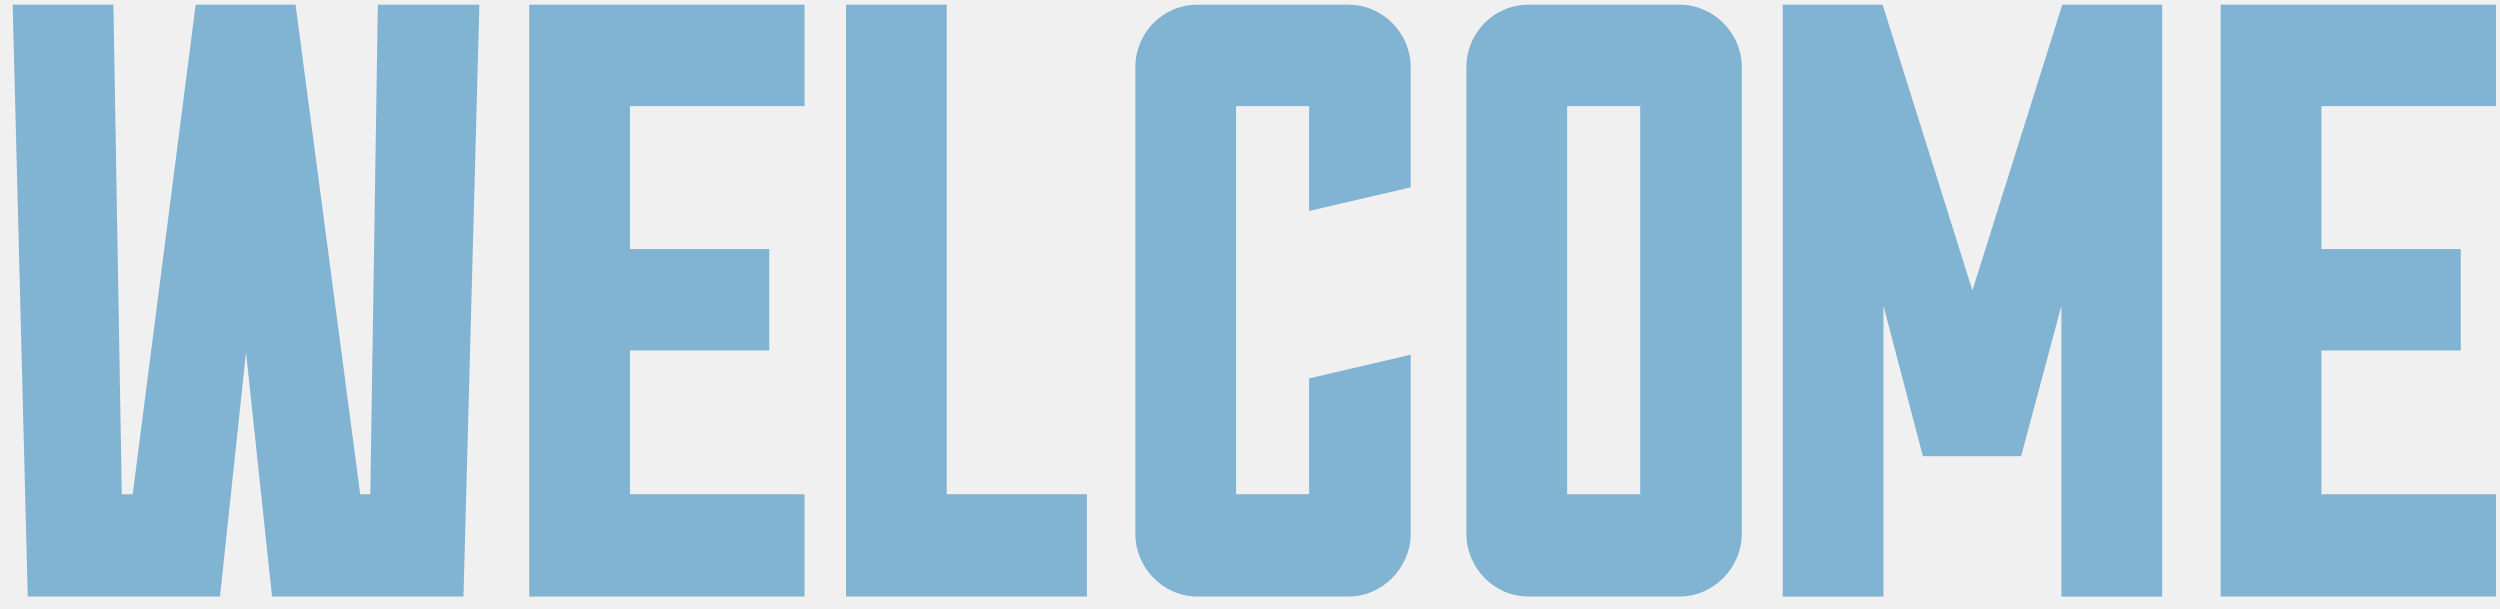
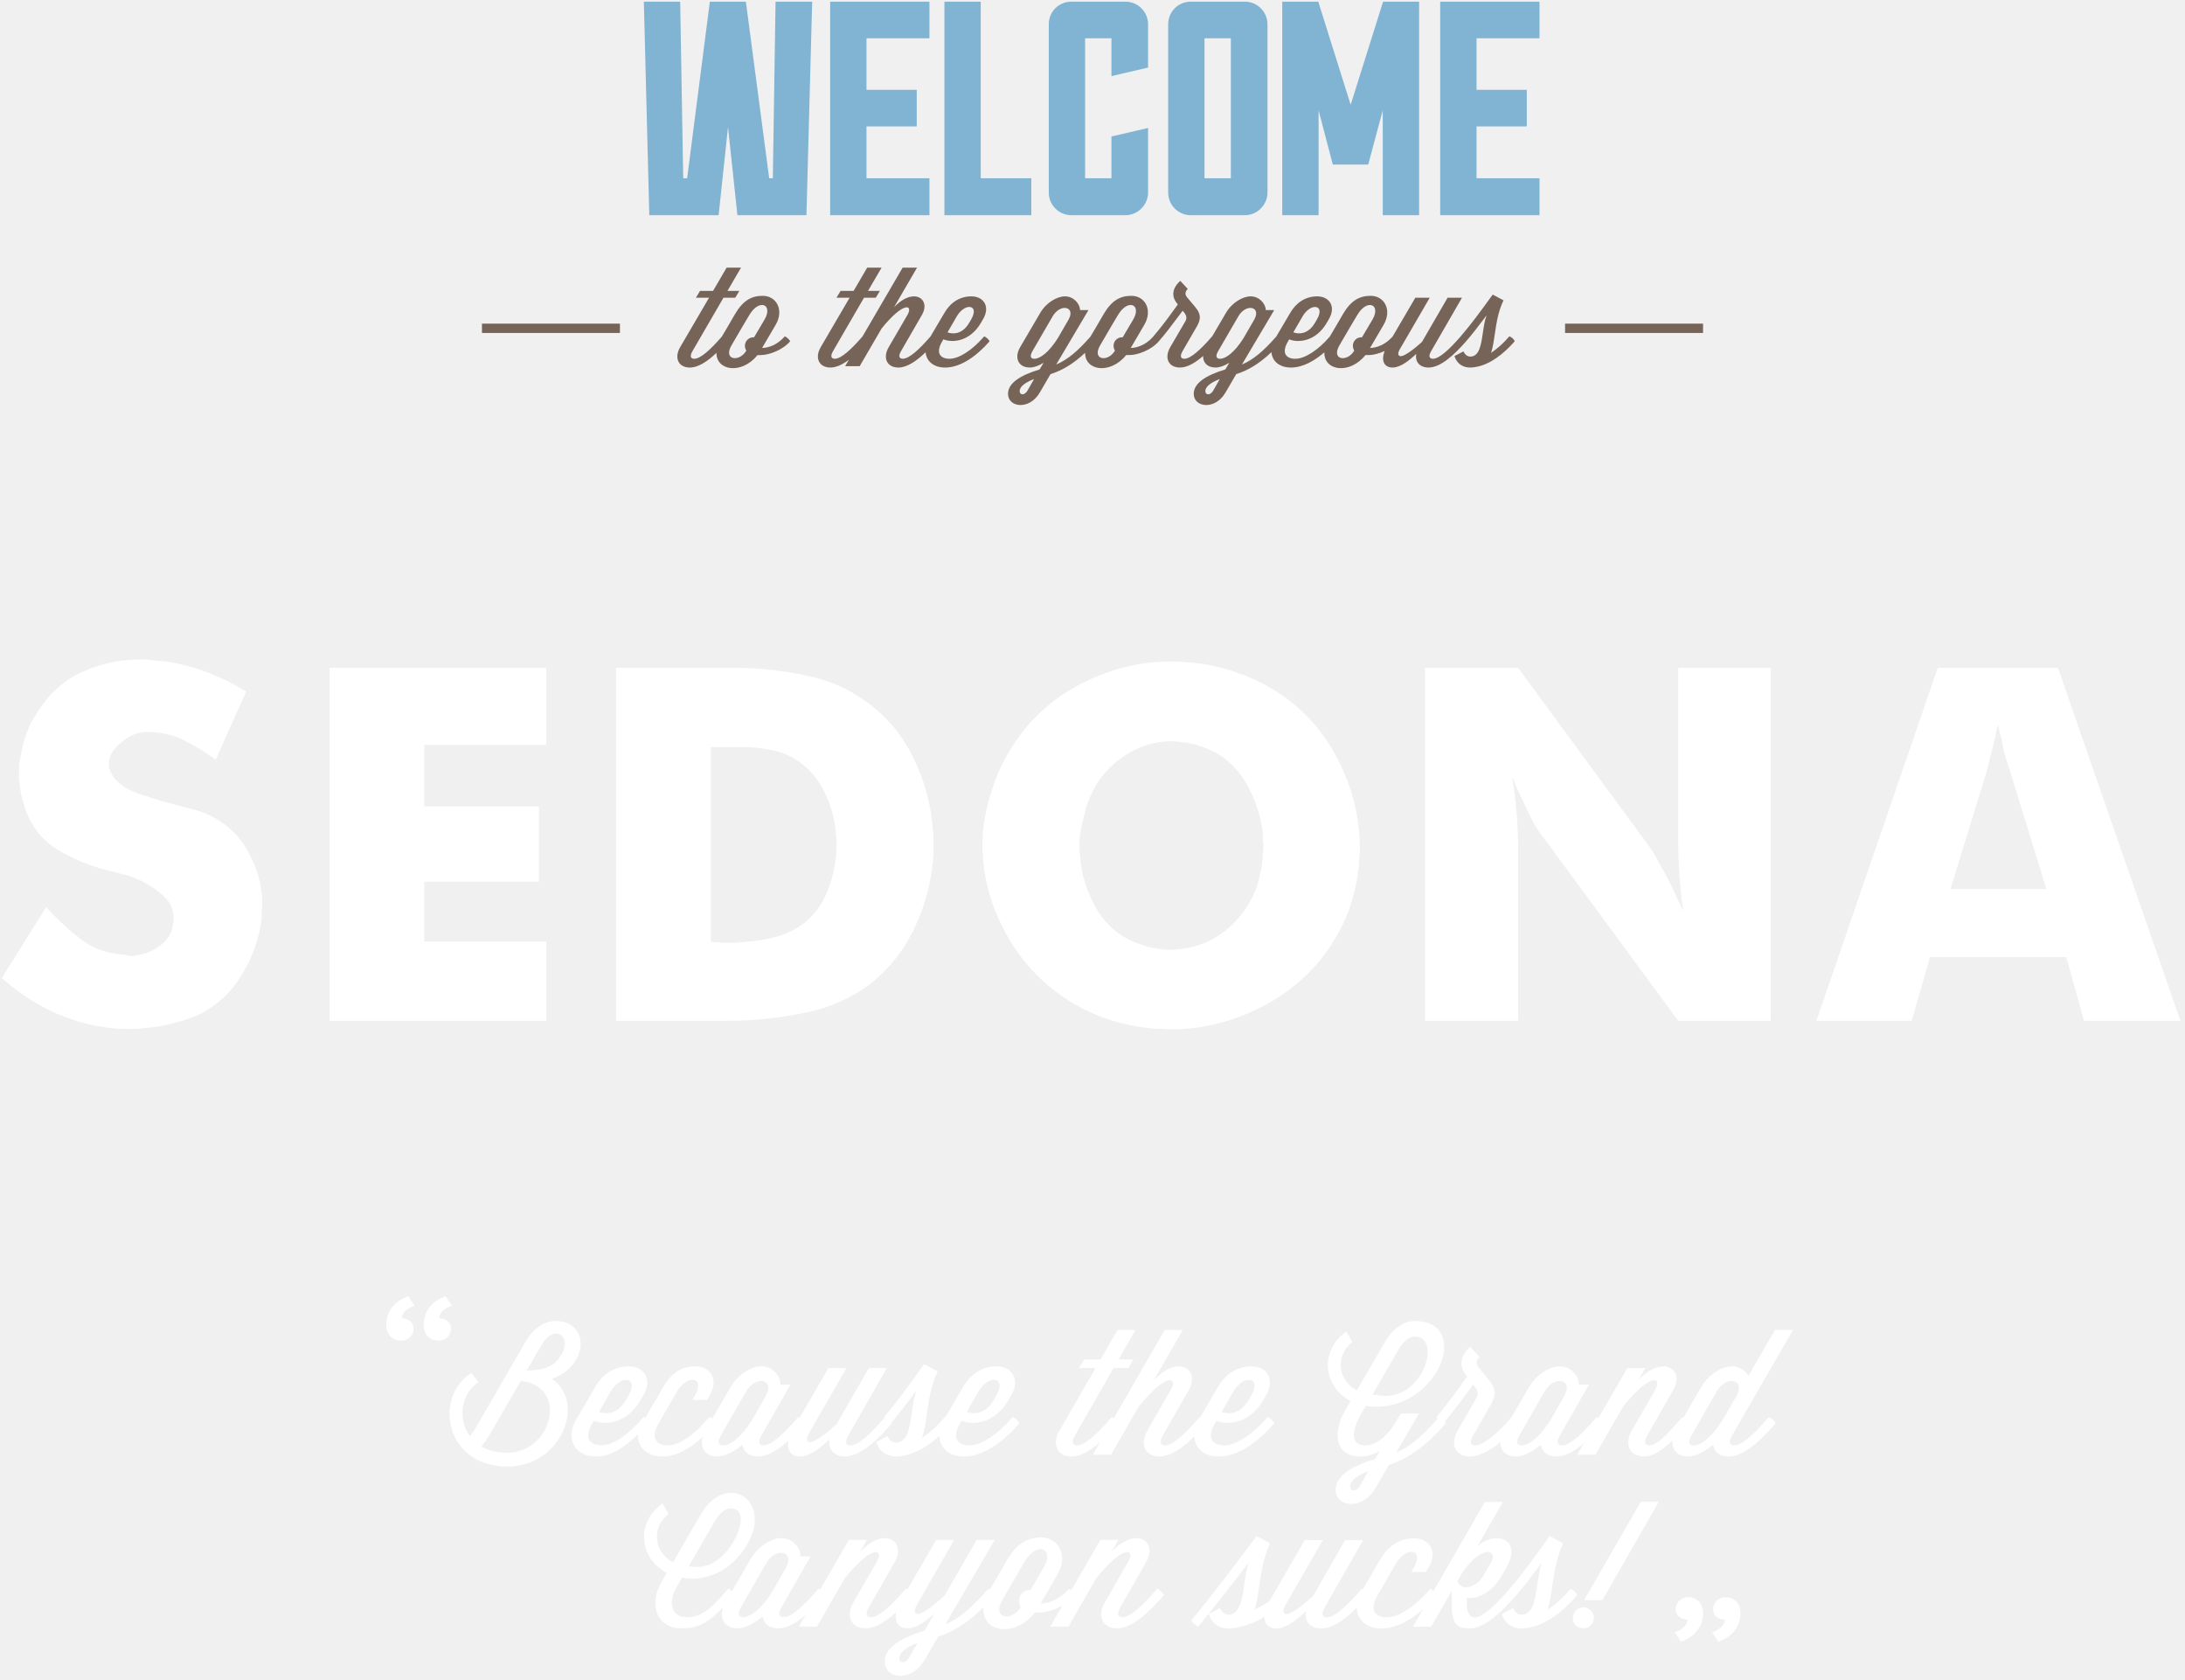
- <svg xmlns="http://www.w3.org/2000/svg" width="189" height="46" viewBox="0 0 189 46" fill="none">
-   <path fill-rule="evenodd" clip-rule="evenodd" d="M60.824 37.364V45.1H40.008V0.353H60.824V8.023H47.624V18.827H58.159V26.497H47.624V37.363L60.824 37.364ZM82.17 45.1V37.364L71.573 37.363V0.353H63.957V45.1H82.17ZM188.7 45.1V37.364H175.499V26.497H186.034V18.827H175.499V8.024H188.7V0.353H167.884V45.1H188.7ZM163.459 0.354H155.908L149.115 21.959L142.324 0.354H134.772V45.101H142.389V23.111L145.371 34.489H152.796L155.843 23.111V45.101H163.459V0.354ZM123.999 8.024H118.476V37.364H124L123.999 8.024ZM131.679 5.085C131.679 2.463 129.521 0.354 126.981 0.354L115.557 0.355C112.957 0.355 110.861 2.464 110.861 5.085V40.37C110.861 42.927 112.957 45.1 115.557 45.1H126.981C129.521 45.1 131.679 42.927 131.679 40.37V5.085ZM98.971 28.606L106.649 26.816V40.368C106.649 42.925 104.492 45.098 101.953 45.098H90.528C87.928 45.098 85.833 42.925 85.833 40.368V5.084C85.833 2.462 87.928 0.354 90.528 0.354H101.951C104.491 0.354 106.648 2.462 106.648 5.084V14.161L98.97 15.951V8.023H93.448V37.363H98.97L98.971 28.606ZM36.241 0.354H28.564L27.994 37.364H27.232L22.344 0.354H14.792L10.032 37.364H9.208L8.573 0.354H0.957L2.099 45.1H16.632L18.599 26.626L20.567 45.1H35.037L36.241 0.354Z" fill="#81B3D3" />
+ <svg xmlns="http://www.w3.org/2000/svg" width="458" height="352" viewBox="0 0 458 352" fill="none">
+   <path fill-rule="evenodd" clip-rule="evenodd" d="M181.774 56.09L178.929 60.967H176.2L175.33 62.401H178.087L172.018 72.784C170.741 74.992 171.642 77.03 174.08 77.03C175.303 77.03 176.618 76.393 177.933 75.409L177.155 76.743H180.201L184.789 68.856C189.433 63.089 191.495 63.836 190.188 66.046L186.268 72.786C184.99 74.996 185.891 77.034 188.329 77.034C190.125 77.034 192.117 75.664 194.022 73.829C194.168 75.686 195.689 77.034 198.112 77.034C201.535 77.034 204.932 74.394 207.428 71.526C207.231 71.123 206.709 70.665 206.302 70.493L206.099 70.719C203.921 73.216 201.135 75.194 199.017 75.194C197.157 75.194 196.053 74.048 197.447 71.639L197.737 71.119C199.683 71.924 203.341 71.55 205.605 67.679L206.042 66.932C207.667 64.179 206.1 62.114 203.632 62.114C201.193 62.114 199.249 63.377 197.972 65.555L195.042 70.52L194.866 70.72C192.689 73.214 190.571 75.192 189.235 75.192C188.569 75.192 188.189 74.732 188.885 73.557L193.24 66.014C194.546 63.749 193.3 62.114 191.616 62.114C190.309 62.114 188.914 62.831 187.406 64.379L192.224 56.09H189.205L180.782 70.528L180.612 70.718C178.436 73.214 176.315 75.192 174.979 75.192C174.312 75.192 173.935 74.732 174.633 73.557L181.105 62.399H183.572L184.444 60.966H181.948L184.793 56.091L181.774 56.09ZM149.465 60.969L152.31 56.094H155.329L152.483 60.967H154.982L154.11 62.403H151.645L145.169 73.561C144.472 74.736 144.85 75.196 145.517 75.196C146.852 75.196 148.974 73.217 151.15 70.721L151.306 70.545L152.543 68.455L154.023 65.902C155.765 62.918 157.563 62.002 159.885 62.002C162.731 62.002 164.414 64.955 162.586 68.082L159.741 72.928C161.252 72.899 162.935 72.184 164.299 70.721L164.504 70.493C164.91 70.665 165.432 71.122 165.632 71.526C164.092 73.332 161.248 74.422 159.448 74.422H158.782C155.513 78.506 150.166 77.763 150.172 73.961C148.306 75.73 146.369 77.034 144.615 77.034C142.177 77.034 141.276 74.996 142.554 72.787L148.622 62.404H145.865L146.735 60.969H149.465ZM160.263 66.967C161.291 65.225 160.825 64.02 159.841 63.93C159.076 63.86 157.998 64.466 157.071 66.022L155.62 68.459L153.326 72.387C151.526 75.484 154.983 75.943 156.405 73.533L156.435 73.477C156.26 73.189 156.144 72.844 156.144 72.473C156.144 71.498 156.927 70.694 157.914 70.694H158.059L160.263 66.967ZM203.575 66.936C204.587 65.192 204.055 64.275 203.086 64.332V64.333C202.334 64.377 201.317 65.011 200.554 66.303L198.608 69.66C199.741 70.062 201.688 70.12 203.138 67.682L203.575 66.936ZM247.404 58.869C245.69 60.389 245.546 62.083 246.621 63.459L246.883 63.803L246.821 63.89C245.492 65.746 243.718 68.225 241.773 70.487L241.775 70.49L241.572 70.719C240.207 72.18 238.526 72.899 237.014 72.928L239.857 68.08C241.687 64.954 240.004 62 237.157 62C234.837 62 233.037 62.918 231.297 65.9L229.813 68.453L228.575 70.545L228.421 70.721C225.924 73.561 223.778 75.392 221.396 76.397L228.159 64.983H226.389C226.389 63.749 225.113 62.113 223.225 62.113C221.601 62.113 219.335 63.378 218.057 65.557L213.819 72.784C212.541 74.992 213.441 77.03 215.879 77.03C216.722 77.03 217.739 76.656 218.756 76.026L217.913 77.43C213.849 78.663 211.293 80.298 211.293 82.536C211.293 85.405 215.735 86.007 217.913 82.336L220.205 78.406C222.621 77.663 224.988 76.259 227.445 73.942C227.424 77.759 232.782 78.509 236.055 74.418H236.723C238.523 74.418 241.368 73.329 242.907 71.522C244.356 69.858 245.487 68.367 247.897 65.127L248.302 65.616C248.679 66.103 248.827 66.706 248.477 67.307L245.284 72.786C244.004 74.996 244.905 77.032 247.345 77.032C248.875 77.032 250.549 76.037 252.187 74.61C252.137 75.996 253.074 77.032 254.806 77.032C255.646 77.032 256.663 76.659 257.68 76.028L256.838 77.43C252.773 78.663 250.222 80.298 250.222 82.536C250.222 85.405 254.662 86.006 256.838 82.336L259.13 78.406C261.59 77.648 264 76.2 266.507 73.807C266.643 75.675 268.165 77.032 270.597 77.032C273.055 77.032 275.496 75.669 277.601 73.842C277.484 77.747 282.911 78.545 286.213 74.42H286.881C287.826 74.42 289.056 74.112 290.238 73.567C289.425 75.64 290.172 77.032 291.899 77.032C293.555 77.032 295.412 75.54 296.863 74.164C296.573 75.769 297.53 77.032 299.447 77.032C301.943 77.032 304.817 74.395 307.315 71.526L307.313 71.524C308.668 69.98 309.896 68.348 310.883 67.038L310.883 67.038C311.143 66.692 311.387 66.369 311.611 66.076C311.211 67.116 311.017 68.435 310.827 69.728C310.452 72.283 310.091 74.736 308.185 74.736C307.169 74.736 306.765 73.646 306.765 73.646L304.875 74.621C304.875 74.621 305.426 77.033 308.185 77.033C308.453 77.033 308.697 77.007 308.959 76.98L309.025 76.973C309.04 76.973 309.055 76.966 309.071 76.96C309.086 76.953 309.101 76.946 309.116 76.946C312.192 76.546 315.24 74.136 317.504 71.526C317.331 71.067 316.808 70.608 316.374 70.492L316.171 70.721C315.106 71.953 313.886 73.042 312.541 73.961C312.916 72.847 313.113 71.5 313.326 70.043C313.657 67.785 314.025 65.265 315.155 62.947L312.891 61.742C312.66 62.055 312.379 62.443 312.056 62.888C310.633 64.851 308.41 67.918 306.185 70.49V70.492L305.982 70.721C303.806 73.217 301.687 75.193 300.351 75.193C299.684 75.193 299.306 74.734 300.004 73.559L306.448 62.401H303.428L298.058 71.666C295.765 73.73 293.996 74.878 293.414 74.619C292.714 74.328 293.313 73.343 293.705 72.699C293.736 72.649 293.765 72.6 293.792 72.555L299.685 62.403H296.665L291.931 70.495L291.732 70.721C290.368 72.184 288.685 72.901 287.174 72.931L290.019 68.082C291.847 64.955 290.169 62.002 287.32 62.002C284.997 62.002 283.197 62.92 281.456 65.905L279.974 68.455L278.737 70.545L278.582 70.723C276.406 73.219 273.618 75.196 271.499 75.196C269.641 75.196 268.539 74.05 269.932 71.641L270.222 71.123C272.166 71.927 275.826 71.553 278.089 67.68L278.527 66.934C280.15 64.18 278.585 62.115 276.117 62.115C273.677 62.115 271.73 63.38 270.454 65.559L267.528 70.524L267.353 70.721C264.854 73.561 262.708 75.394 260.325 76.399L267.089 64.983H265.317C265.317 63.749 264.04 62.115 262.153 62.115C260.528 62.115 258.264 63.378 256.986 65.557L254.09 70.494L254.082 70.49L253.879 70.72C251.703 73.215 249.581 75.194 248.245 75.194C247.578 75.194 247.203 74.734 247.899 73.559L250.917 68.339C251.962 66.532 251.468 65.469 250.48 64.293L248.797 62.283C248.362 61.738 248.362 61.137 248.972 60.563L247.404 58.869ZM237.534 66.967C238.561 65.225 238.094 64.019 237.11 63.929V63.93C236.346 63.86 235.27 64.466 234.342 66.022L232.889 68.459L230.597 72.387C228.797 75.484 232.253 75.943 233.675 73.533L233.703 73.477C233.529 73.189 233.413 72.844 233.413 72.473C233.413 71.498 234.197 70.694 235.183 70.694H235.33L237.534 66.967ZM287.268 63.929C288.252 64.019 288.721 65.225 287.694 66.967L285.488 70.694H285.341C284.355 70.694 283.573 71.498 283.573 72.473C283.573 72.844 283.689 73.189 283.862 73.477L283.832 73.533C282.411 75.943 278.957 75.484 280.757 72.387L283.049 68.459L284.5 66.022C285.427 64.466 286.503 63.86 287.268 63.93V63.929ZM276.053 66.936C277.065 65.193 276.536 64.277 275.568 64.334V64.335C274.816 64.379 273.798 65.013 273.036 66.305L271.088 69.66C272.221 70.062 274.167 70.12 275.618 67.682L276.053 66.936ZM223.165 64.535C224.188 64.529 224.843 65.419 224.01 66.935L221.718 70.895C219.888 73.792 218.058 75.195 216.78 75.195C216.113 75.195 215.735 74.736 216.431 73.561L220.643 66.305C221.353 65.088 222.37 64.54 223.165 64.535ZM262.933 66.935C263.766 65.419 263.111 64.529 262.088 64.535C261.293 64.54 260.276 65.088 259.566 66.305L255.356 73.561C254.662 74.736 255.038 75.195 255.705 75.195C256.981 75.195 258.813 73.792 260.641 70.895L262.933 66.935ZM216.75 79.443L216.749 79.444C214.459 80.332 213.732 81.22 213.732 81.994C213.732 82.797 214.748 82.968 215.386 81.85L216.749 79.444L216.75 79.444V79.443ZM255.674 79.444L255.675 79.443V79.444L255.674 79.444ZM255.674 79.444L254.313 81.85C253.673 82.968 252.657 82.797 252.657 81.994C252.657 81.22 253.383 80.332 255.674 79.444ZM101.025 67.831H129.947V69.781H101.025V67.831ZM356.977 67.831H328.055V69.781H356.977V67.831Z" fill="#766458" />
+   <path fill-rule="evenodd" clip-rule="evenodd" d="M194.824 37.364V45.1H174.008V0.353H194.824V8.023H181.624V18.827H192.159V26.497H181.624V37.363L194.824 37.364ZM216.17 45.1V37.364L205.573 37.363V0.353H197.957V45.1H216.17ZM322.7 45.1V37.364H309.499V26.497H320.034V18.827H309.499V8.024H322.7V0.353H301.884V45.1H322.7ZM297.459 0.354H289.908L283.115 21.959L276.324 0.354H268.772V45.101H276.389V23.111L279.371 34.489H286.796L289.843 23.111V45.101H297.459V0.354ZM257.999 8.024H252.476V37.364H258L257.999 8.024ZM265.679 5.085C265.679 2.463 263.521 0.354 260.981 0.354L249.557 0.355C246.957 0.355 244.861 2.464 244.861 5.085V40.37C244.861 42.927 246.957 45.1 249.557 45.1H260.981C263.521 45.1 265.679 42.927 265.679 40.37V5.085ZM232.971 28.606L240.649 26.816V40.368C240.649 42.925 238.492 45.098 235.953 45.098H224.528C221.928 45.098 219.833 42.925 219.833 40.368V5.084C219.833 2.462 221.928 0.354 224.528 0.354H235.951C238.491 0.354 240.648 2.462 240.648 5.084V14.161L232.97 15.951V8.023H227.448V37.363H232.97L232.971 28.606ZM170.241 0.354H162.564L161.994 37.364H161.232L156.344 0.354H148.792L144.032 37.364H143.208L142.573 0.354H134.957L136.099 45.1H150.632L152.599 26.626L154.567 45.1H169.037L170.241 0.354Z" fill="#81B3D3" />
+   <path fill-rule="evenodd" clip-rule="evenodd" d="M9.673 190.115C9.75 190.193 9.789 190.27 9.789 190.348C9.867 190.348 9.944 190.386 10.021 190.464C12.111 192.786 14.473 194.954 17.105 196.967C19.737 198.902 22.757 199.947 26.163 200.102C26.241 200.102 26.318 200.142 26.395 200.219H26.744C26.821 200.219 26.899 200.257 26.976 200.335H28.253C28.641 200.257 28.989 200.18 29.299 200.102C30.54 199.869 31.724 199.396 32.783 198.709C33.943 198.012 34.834 197.16 35.453 196.154L35.918 195.225C36.073 194.683 36.189 194.18 36.267 193.715C36.344 193.251 36.383 192.825 36.383 192.438C36.383 190.348 35.453 188.606 33.596 187.212C31.864 185.769 29.901 184.631 27.789 183.844C26.995 183.551 26.179 183.318 25.35 183.148C24.622 182.928 23.886 182.734 23.144 182.567H22.912C22.834 182.49 22.757 182.451 22.68 182.451C18.915 181.533 15.312 180.045 11.996 178.038C8.666 175.948 6.383 172.967 5.144 169.096C4.901 168.286 4.669 167.473 4.447 166.657C4.288 165.773 4.172 164.882 4.099 163.987C4.028 163.721 3.989 163.448 3.983 163.173V160.386C4.06 159.767 4.176 159.148 4.331 158.528C4.571 156.947 4.96 155.391 5.492 153.883C6.034 152.335 6.731 150.941 7.582 149.703C10.06 145.599 13.234 142.657 17.105 140.877C21.054 139.096 25.157 138.206 29.415 138.206C30.422 138.206 31.428 138.283 32.435 138.438C33.523 138.516 34.607 138.632 35.686 138.786C38.51 139.261 41.274 140.04 43.931 141.109C46.718 142.193 49.273 143.47 51.596 144.941L45.209 159.225C43.125 157.681 40.91 156.321 38.589 155.161C36.267 153.999 33.751 153.419 31.041 153.419H30.111C28.331 153.651 26.667 154.464 25.118 155.857C23.57 157.173 22.796 158.606 22.796 160.154V160.851C22.873 161.083 22.989 161.315 23.144 161.548C23.299 162.09 23.57 162.593 23.957 163.058C24.344 163.522 24.77 163.948 25.234 164.335C26.086 165.032 27.324 165.69 28.951 166.309C30.576 166.851 32.28 167.393 34.061 167.935C35.531 168.322 36.963 168.709 38.357 169.096C39.751 169.406 40.912 169.716 41.841 170.026C46.176 171.574 49.428 174.167 51.596 177.806C53.763 181.367 54.886 185.161 54.963 189.186V189.767C54.963 190.232 54.925 190.697 54.847 191.161V192.438C54.383 196.464 53.067 200.296 50.899 203.935C48.809 207.574 45.983 210.361 42.422 212.297C41.1 212.918 39.743 213.461 38.357 213.922C36.973 214.307 35.579 214.656 34.177 214.968C33.027 215.199 31.863 215.354 30.693 215.432C29.577 215.584 28.452 215.661 27.325 215.664H26.047C21.402 215.51 16.835 214.503 12.344 212.644C7.854 210.709 3.867 208.154 0.384 204.98L9.673 190.115ZM225.567 143.869C219.219 147.353 214.264 152.386 210.703 158.966L210.702 158.965C209.679 160.861 208.824 162.842 208.147 164.887C207.462 166.859 206.919 168.877 206.522 170.926C206.289 172.011 206.134 173.055 206.057 174.061C205.98 175.068 205.941 176.075 205.941 177.081C205.941 183.894 207.799 190.475 211.515 196.823C215.231 203.094 220.341 207.933 226.844 211.339C229.212 212.565 231.704 213.538 234.276 214.242C236.864 214.931 239.506 215.397 242.173 215.636H243.683C244.222 215.713 244.765 215.752 245.309 215.752C252.895 215.752 260.135 213.7 267.025 209.597C273.915 205.417 278.986 199.572 282.237 192.062C282.845 190.55 283.349 188.998 283.747 187.417C284.205 185.823 284.516 184.191 284.676 182.54C284.831 181.765 284.909 180.991 284.909 180.217C284.986 179.365 285.025 178.552 285.025 177.778C285.025 171.354 283.515 165.198 280.496 159.314C277.477 153.353 273.219 148.592 267.722 145.03C265.173 143.407 262.445 142.082 259.593 141.082C256.849 140.086 254.007 139.386 251.115 138.992C250.186 138.914 249.219 138.837 248.212 138.759C247.283 138.682 246.354 138.643 245.425 138.643C238.535 138.643 231.915 140.385 225.567 143.869ZM264.122 183.12C263.968 183.972 263.774 184.785 263.542 185.559C262.071 189.662 259.671 192.952 256.342 195.43C253.09 197.83 249.413 199.03 245.31 199.03H243.916L242.523 198.797C241.981 198.72 241.477 198.643 241.013 198.565L239.619 198.101C235.594 196.939 232.419 194.539 230.097 190.901C227.851 187.185 226.613 183.275 226.381 179.172C226.303 178.862 226.265 178.591 226.265 178.359V175.92L226.497 174.294C226.652 173.52 226.807 172.785 226.962 172.088C227.109 171.341 227.303 170.604 227.542 169.881V169.417L227.774 168.952C229.09 164.849 231.413 161.559 234.742 159.082C238.071 156.605 241.71 155.365 245.658 155.365C246.438 155.366 247.216 155.444 247.981 155.598C248.76 155.676 249.535 155.792 250.303 155.946C251.077 156.179 251.852 156.449 252.626 156.759C253.4 157.069 254.174 157.417 254.948 157.804C257.813 159.507 260.058 161.907 261.683 165.004C263.31 168.101 264.316 171.313 264.703 174.643V176.036C264.78 176.497 264.819 176.963 264.819 177.43C264.819 177.894 264.781 178.398 264.703 178.94C264.703 179.482 264.665 180.024 264.587 180.565C264.51 181.417 264.355 182.269 264.122 183.12ZM169.541 212.092C173.799 211.162 177.747 209.459 181.386 206.982C185.876 203.73 189.322 199.55 191.722 194.44C194.122 189.33 195.438 184.027 195.671 178.53V175.627C195.671 175.162 195.632 174.698 195.554 174.234C195.245 168.968 193.89 163.859 191.49 158.904C189.09 153.95 185.722 149.963 181.387 146.944C178.023 144.485 174.189 142.746 170.123 141.834C166.097 140.905 161.993 140.324 157.813 140.092C156.652 140.014 155.452 139.976 154.213 139.976H129.129V213.95H152.935C154.175 213.95 155.414 213.911 156.651 213.834C160.986 213.602 165.283 213.022 169.541 212.092ZM149.683 197.459C149.451 197.382 149.218 197.343 148.986 197.343V156.582H156.534C158.569 156.652 160.592 156.924 162.573 157.395C164.574 157.853 166.441 158.767 168.031 160.065C170.199 161.692 171.902 163.898 173.141 166.685C174.369 169.353 175.079 172.23 175.231 175.163C175.309 175.472 175.347 175.782 175.347 176.091V177.021C175.352 180.323 174.721 183.595 173.489 186.659C172.328 189.679 170.509 192.079 168.031 193.859C166.483 194.943 164.741 195.756 162.805 196.298C160.87 196.84 158.887 197.19 156.883 197.343C156.109 197.421 155.296 197.498 154.444 197.576H151.309C151.076 197.499 150.806 197.459 150.496 197.459H149.683ZM406.172 139.976L380.74 213.95H400.714L404.546 200.595H433.114L436.83 213.95H457.036L431.372 139.976H406.172ZM408.844 186.311L416.392 161.808C416.699 160.733 416.971 159.649 417.205 158.556C417.521 157.445 417.792 156.322 418.017 155.189C418.094 155.034 418.134 154.918 418.134 154.84C418.134 154.686 418.172 154.531 418.25 154.376C418.327 153.911 418.405 153.485 418.482 153.098C418.637 152.634 418.753 152.208 418.83 151.821C418.908 152.208 418.985 152.634 419.063 153.098C419.14 153.486 419.256 153.911 419.411 154.376C419.653 155.659 419.924 156.937 420.224 158.208C420.6 159.412 420.987 160.612 421.385 161.808L428.934 186.311H408.844ZM298.712 139.976V213.95H318.222V177.486C318.216 175.009 318.106 172.531 317.874 170.054C317.642 167.577 317.332 165.138 316.945 162.738C317.359 163.655 317.747 164.585 318.106 165.525C318.586 166.485 319.05 167.453 319.5 168.428C320.111 169.805 320.77 171.161 321.474 172.493C322.17 173.731 322.906 174.815 323.68 175.744L351.783 213.95H371.176V139.976H351.783V176.324C351.78 177.989 351.819 179.655 351.899 181.318C351.974 182.908 352.09 184.495 352.248 186.079C352.325 186.931 352.403 187.744 352.48 188.518C352.639 189.324 352.755 190.138 352.828 190.956C352.364 190.027 351.899 189.06 351.435 188.054L350.041 185.034C349.429 183.809 348.771 182.608 348.067 181.434C347.472 180.238 346.813 179.075 346.093 177.95L318.222 139.976H298.712ZM69.076 139.975V213.949H114.482V197.343H88.934V184.801H112.973V169.007H88.934V156.117H114.482V139.975H69.076ZM351.423 336.358C351.31 336.649 351.253 336.941 351.253 337.235C351.253 337.953 351.5 338.504 351.993 338.884C352.488 339.268 353.063 339.458 353.713 339.458C353.689 339.839 353.589 340.176 353.409 340.468C353.23 340.759 353.001 341.016 352.733 341.228C352.466 341.441 352.179 341.621 351.876 341.767C351.572 341.912 351.298 342.029 351.048 342.119L352.398 344.109C352.431 344.093 352.464 344.077 352.496 344.062L352.526 344.048L352.582 344.022C352.644 343.993 352.706 343.966 352.768 343.939C352.974 343.851 353.214 343.731 353.494 343.587C353.802 343.424 354.1 343.244 354.387 343.047C354.689 342.844 354.972 342.613 355.23 342.356C355.783 341.807 356.223 341.154 356.526 340.436C356.83 339.717 356.981 338.928 356.981 338.078C356.981 337.627 356.915 337.201 356.779 336.797C356.644 336.393 356.454 336.045 356.207 335.753C355.916 335.436 355.56 335.196 355.146 335.026C354.73 334.858 354.298 334.774 353.848 334.774C353.443 334.774 353.078 334.848 352.753 334.994C352.443 335.129 352.162 335.323 351.926 335.566C351.703 335.802 351.535 336.065 351.423 336.358ZM359.09 337.235C359.09 336.942 359.147 336.649 359.257 336.358C359.37 336.065 359.539 335.802 359.763 335.566C359.99 335.331 360.263 335.138 360.588 334.994C360.915 334.849 361.278 334.774 361.684 334.774C362.134 334.774 362.567 334.858 362.981 335.026C363.398 335.196 363.751 335.436 364.042 335.753C364.292 336.045 364.482 336.393 364.616 336.797C364.75 337.202 364.818 337.628 364.818 338.078C364.827 338.887 364.672 339.689 364.363 340.436C364.059 341.154 363.618 341.806 363.065 342.356C362.806 342.613 362.523 342.844 362.22 343.047C361.934 343.246 361.636 343.426 361.327 343.587C361.047 343.732 360.807 343.851 360.602 343.939C360.478 343.993 360.354 344.05 360.232 344.109L358.884 342.119C359.131 342.03 359.404 341.912 359.709 341.767C360.013 341.621 360.299 341.441 360.569 341.228C360.837 341.014 361.063 340.761 361.242 340.468C361.423 340.176 361.524 339.84 361.546 339.458C360.924 339.469 360.318 339.266 359.827 338.884C359.337 338.504 359.09 337.953 359.09 337.236V337.235ZM94.36 279.394C94.473 279.103 94.53 278.81 94.53 278.519H94.531C94.531 277.8 94.283 277.251 93.791 276.87C93.297 276.488 92.723 276.298 92.073 276.298C92.096 275.915 92.196 275.577 92.376 275.285C92.556 274.993 92.779 274.74 93.049 274.527C93.319 274.313 93.606 274.134 93.909 273.988C94.178 273.858 94.454 273.74 94.734 273.636L93.386 271.648C93.342 271.67 93.219 271.728 93.016 271.815C92.813 271.904 92.571 272.023 92.291 272.167C91.983 272.329 91.685 272.509 91.398 272.707C91.095 272.909 90.812 273.14 90.554 273.397C90.001 273.947 89.56 274.599 89.257 275.317C88.954 276.037 88.802 276.825 88.802 277.677C88.8 278.112 88.868 278.544 89.004 278.957C89.126 279.339 89.321 279.694 89.577 280.002C89.872 280.319 90.234 280.567 90.637 280.727C91.049 280.895 91.489 280.98 91.934 280.979C92.656 280.989 93.351 280.703 93.857 280.187C94.076 279.959 94.247 279.689 94.36 279.394ZM86.694 278.519C86.689 279.141 86.449 279.738 86.021 280.189C85.785 280.431 85.505 280.625 85.195 280.76C84.869 280.906 84.503 280.98 84.099 280.98C83.654 280.981 83.213 280.896 82.801 280.728C82.398 280.567 82.036 280.319 81.741 280.002C81.484 279.694 81.289 279.339 81.168 278.957C81.032 278.544 80.963 278.112 80.966 277.677C80.966 276.825 81.116 276.037 81.421 275.317C81.724 274.599 82.165 273.946 82.718 273.397C82.965 273.149 83.245 272.92 83.561 272.706C83.875 272.494 84.173 272.313 84.454 272.166C84.734 272.022 84.974 271.904 85.178 271.816L85.235 271.79C85.403 271.714 85.509 271.667 85.55 271.646L86.897 273.634C86.649 273.724 86.375 273.842 86.071 273.987C85.768 274.134 85.481 274.313 85.214 274.525C84.947 274.737 84.718 274.994 84.538 275.284C84.359 275.576 84.258 275.914 84.236 276.296C84.886 276.296 85.46 276.486 85.954 276.869C86.447 277.251 86.694 277.799 86.694 278.519ZM335.859 335.393H332.044L343.925 314.757H347.701L335.859 335.393ZM331.863 336.881C330.627 336.881 329.682 337.861 329.682 339.099C329.682 340.337 330.628 341.279 331.863 341.279C333.095 341.279 334.08 340.335 334.08 339.099C334.08 337.863 333.095 336.881 331.863 336.881ZM306.601 329.466L305.511 331.354C306.346 333.825 309.65 332.445 310.78 330.483L312.595 327.359C313.94 325.069 310.961 323.398 306.601 329.466ZM330.603 334.334C330.385 333.754 329.731 333.171 329.186 333.027L328.931 333.319C327.602 334.879 326.075 336.258 324.389 337.423C324.859 336.012 325.106 334.304 325.372 332.458C325.784 329.599 326.244 326.409 327.657 323.473L324.822 321.946C324.544 322.327 324.208 322.797 323.823 323.335L323.821 323.338L323.82 323.339C322.043 325.822 319.237 329.743 316.43 333.027C316.434 333.033 316.439 333.038 316.443 333.043L316.447 333.047C316.449 333.049 316.45 333.05 316.451 333.052C316.445 333.049 316.438 333.045 316.431 333.041C316.423 333.035 316.414 333.03 316.406 333.027L316.153 333.319C313.426 336.479 310.776 338.985 309.103 338.985C308.269 338.985 307.469 338.149 307.469 336.442V334.88C310.121 335.207 312.919 333.462 314.699 330.376L315.715 328.633C319.237 322.603 313.498 320.603 309.647 324.129L315.022 314.792H311.243L300.468 333.487C300.261 333.303 300.029 333.15 299.779 333.03L299.523 333.322C296.8 336.482 293.312 338.988 290.66 338.988C288.335 338.988 286.955 337.535 288.699 334.484L292.583 327.727C294.763 323.985 298.615 324.603 296.361 328.527L295.817 329.471H298.907L299.452 328.527C301.486 325.039 299.523 322.423 296.437 322.423C293.386 322.423 290.95 324.023 289.352 326.783L285.634 333.163L285.606 333.146L285.576 333.128L285.574 333.127C285.515 333.091 285.456 333.055 285.401 333.031L285.146 333.323C282.422 336.483 279.771 338.989 278.099 338.989C277.263 338.989 276.793 338.409 277.663 336.919L285.729 322.786H281.949L275.23 334.52C272.357 337.135 270.145 338.588 269.416 338.262C268.54 337.892 269.289 336.646 269.78 335.83C269.818 335.766 269.855 335.705 269.889 335.647L277.263 322.786H273.485L266.147 335.481C265.641 335.942 264.838 336.373 264.114 336.761C263.67 336.999 263.256 337.221 262.957 337.425C263.428 336.013 263.674 334.305 263.941 332.458V332.458L263.941 332.457C264.353 329.599 264.814 326.41 266.226 323.475L263.394 321.948C261.831 324.091 253.111 335.646 249.696 339.641C250.021 340.113 250.568 340.586 251.112 340.949C253.255 338.479 260.45 329.215 261.794 327.435C261.293 328.753 261.051 330.425 260.814 332.063C260.345 335.3 259.895 338.407 257.506 338.407C256.236 338.407 255.726 337.025 255.726 337.025L253.365 338.261C253.365 338.261 254.055 341.311 257.505 341.311C257.839 341.311 258.141 341.281 258.469 341.248L258.469 341.248L258.561 341.239C258.57 341.239 258.579 341.237 258.589 341.233C258.597 341.23 258.606 341.225 258.614 341.221C258.632 341.212 258.65 341.203 258.667 341.203C260.587 340.949 263.245 340.065 265.027 338.833C265.015 340.37 265.943 341.311 267.527 341.311C269.595 341.311 271.922 339.422 273.737 337.679C273.376 339.714 274.572 341.311 276.972 341.311C279.318 341.311 281.931 339.425 284.409 336.948C284.443 339.458 286.377 341.311 289.535 341.311C292.601 341.311 295.649 339.598 298.276 337.295L296.171 340.949H299.987L304.31 333.429V336.443C304.31 339.675 304.927 341.311 307.98 341.311C311.103 341.311 314.701 337.97 317.825 334.336C317.819 334.326 317.807 334.315 317.805 334.302C317.809 334.306 317.814 334.309 317.818 334.312C317.829 334.32 317.841 334.328 317.852 334.336C319.565 332.362 321.117 330.271 322.355 328.602L322.356 328.601L322.361 328.594L322.379 328.569C322.681 328.162 322.965 327.78 323.227 327.432C322.727 328.75 322.486 330.42 322.249 332.058C321.78 335.296 321.33 338.405 318.94 338.405C317.67 338.405 317.16 337.023 317.16 337.023L314.798 338.259C314.798 338.259 315.489 341.309 318.94 341.309C319.268 341.309 319.566 341.28 319.892 341.247L319.996 341.237C320.005 341.237 320.013 341.235 320.022 341.231L320.03 341.228C320.036 341.226 320.041 341.223 320.047 341.22C320.065 341.211 320.083 341.202 320.101 341.202C323.954 340.69 327.769 337.64 330.602 334.332L330.603 334.334ZM215.829 333.248H216.012L218.772 328.526C221.06 324.601 217.428 322.821 214.775 327.326L212.959 330.414L210.089 335.391C207.836 339.315 212.16 339.895 213.939 336.845L213.976 336.772C213.758 336.41 213.613 335.975 213.613 335.503C213.613 334.265 214.594 333.248 215.829 333.248ZM190.582 347.379C189.782 348.796 188.51 348.579 188.51 347.563C188.51 346.583 189.419 345.457 192.325 344.329L190.582 347.379ZM155.737 338.952C157.299 338.952 159.552 337.244 161.84 333.649L164.781 328.489C166.635 325.073 162.603 324.166 160.568 327.688L155.301 336.881C154.43 338.372 154.902 338.952 155.737 338.952ZM149.786 318.899C150.912 316.972 152.148 316.137 153.201 316.137C154.619 316.137 155.272 317.081 155.272 318.462C155.272 321.986 150.908 329.295 145.1 328.343H144.337L149.786 318.899ZM242.309 333.285L242.563 332.993L242.564 332.994C243.074 333.212 243.727 333.794 243.982 334.305C240.856 337.938 237.262 341.28 234.136 341.28C231.083 341.28 229.958 338.703 231.556 335.904L236.46 327.366C238.096 324.568 235.516 323.625 229.739 330.855L223.963 340.918H220.148L222.688 336.524C221.002 337.454 219.134 337.974 217.754 337.974H216.919C212.681 343.332 205.653 342.129 206.173 336.852C202.921 340.071 199.807 342.03 196.648 343.024L193.742 348.002C191.02 352.652 185.46 351.888 185.46 348.255C185.46 345.423 188.657 343.314 193.78 341.79L195.851 338.23C194.142 339.754 192.073 341.28 190.256 341.28C188.374 341.28 187.415 339.948 187.868 337.87C185.694 339.86 183.461 341.28 181.428 341.28C178.377 341.28 177.251 338.704 178.849 335.904L183.753 327.37C185.388 324.571 182.808 323.628 177.031 330.858L171.255 340.921H167.441L168.833 338.51C166.891 340.159 164.923 341.283 163.113 341.283C161.189 341.283 160.025 340.268 159.845 338.814C158.028 340.303 156.139 341.283 154.613 341.283C151.938 341.283 150.742 339.302 151.565 336.928L151.341 337.141C148.851 339.51 146.988 341.283 142.884 341.283C137.544 341.283 135.983 336.199 138.634 331.621L139.759 329.657C136.709 328.059 135.001 325.152 135.001 322.139C135.001 319.593 136.198 317.017 138.888 315.089L140.123 317.307C138.489 318.577 137.689 320.321 137.689 322.064C137.689 324.172 138.853 326.279 141.069 327.442L146.955 317.305C148.661 314.327 151.132 312.873 153.203 312.873C155.999 312.873 158.216 315.088 158.216 318.503C158.216 319.993 157.743 321.736 156.69 323.589C153.711 328.784 149.133 330.856 145.1 330.856C144.339 330.856 143.648 330.779 142.958 330.672L141.903 332.524C139.653 336.376 141.214 338.955 143.793 338.955C147.468 338.955 149.552 336.538 152.206 333.459L152.353 333.288L152.607 332.996C152.878 333.069 153.175 333.251 153.435 333.484L157.338 326.748C158.934 323.985 161.77 322.388 163.803 322.388C166.274 322.388 167.909 324.604 167.764 326.202H169.907L163.803 336.882C162.932 338.374 163.404 338.954 164.239 338.954C165.912 338.954 168.564 336.447 171.287 333.287L171.541 332.995C171.666 333.053 171.786 333.12 171.9 333.197L177.938 322.752H181.718L180.301 325.221C182.189 323.259 183.897 322.387 185.532 322.387C187.639 322.387 189.201 324.459 187.566 327.329L182.117 336.882C181.246 338.374 181.718 338.954 182.553 338.954C184.225 338.954 186.876 336.447 189.601 333.287L189.855 332.995C189.97 333.049 190.081 333.111 190.186 333.182L196.214 322.752H199.992L192.617 335.612L192.57 335.692L192.506 335.798C192.016 336.615 191.271 337.859 192.145 338.228C192.871 338.554 195.124 337.065 198.031 334.378L204.714 322.752H208.493L198.138 340.482C201.116 339.207 203.768 336.882 206.893 333.287L207.147 332.996C207.266 333.05 207.38 333.114 207.489 333.186L209.109 330.416L210.961 327.183C213.142 323.405 215.393 322.243 218.3 322.243C221.862 322.243 223.968 325.982 221.68 329.944L218.12 336.084C220.009 336.047 222.117 335.137 223.823 333.285L224.078 332.993C224.248 333.073 224.41 333.17 224.56 333.283L230.648 322.75H234.427L233.01 325.219C234.9 323.257 236.605 322.386 238.241 322.386C240.346 322.386 241.912 324.457 240.276 327.327L234.826 336.88C233.955 338.372 234.426 338.952 235.262 338.952C236.934 338.952 239.587 336.445 242.309 333.285ZM361.194 297.421C358.904 301.162 356.579 302.942 354.982 302.942C354.147 302.942 353.675 302.362 354.545 300.872L359.812 291.679C361.847 288.155 365.879 289.064 364.026 292.479H364.061L361.194 297.421ZM318.903 302.942C320.464 302.942 322.717 301.234 325.007 297.64L327.948 292.479C329.8 289.064 325.768 288.155 323.734 291.679L318.466 300.872C317.596 302.362 318.067 302.942 318.903 302.942ZM285.09 311.37C284.293 312.787 283.02 312.57 283.02 311.554C283.02 310.573 283.892 309.447 286.799 308.32L285.09 311.37ZM296.535 280.129C295.48 280.129 294.245 280.963 293.118 282.889L287.67 292.334H288.433C298.06 294.564 302.529 280.129 296.535 280.129ZM370.782 296.986L370.527 297.276C367.807 300.436 365.153 302.943 363.48 302.943C362.645 302.943 362.173 302.363 363.043 300.872L375.832 278.748H372.053L366.496 288.339C365.842 287.285 364.606 286.377 363.043 286.377C361.008 286.377 358.176 287.976 356.577 290.736L352.879 297.116C352.858 297.104 352.836 297.091 352.815 297.078C352.757 297.043 352.699 297.008 352.645 296.984L352.39 297.276C349.667 300.436 347.39 302.942 345.718 302.942C344.881 302.942 344.411 302.362 345.28 300.872L350.73 291.317C352.367 288.447 350.802 286.375 348.696 286.375C347.06 286.375 345.356 287.246 343.464 289.21L344.881 286.74H341.102L335.065 297.187C334.95 297.11 334.83 297.042 334.705 296.984L334.449 297.276C331.726 300.436 329.075 302.942 327.403 302.942C326.568 302.942 326.097 302.362 326.967 300.872L333.07 290.19H330.926C331.072 288.592 329.438 286.375 326.966 286.375C324.931 286.375 322.096 287.974 320.498 290.733L316.846 297.039L316.64 297.273C313.918 300.432 310.89 302.938 309.22 302.938C308.383 302.938 307.913 302.358 308.783 300.868L312.561 294.257C313.868 291.967 313.25 290.624 312.016 289.134L309.91 286.59C309.365 285.9 309.365 285.137 310.128 284.41L308.166 282.267C306.022 284.194 305.841 286.336 307.184 288.08L307.513 288.516L307.379 288.705L307.379 288.706C305.721 291.048 303.523 294.153 301.116 296.981C301.157 297.039 301.202 297.098 301.25 297.156L301.282 297.194C301.295 297.21 301.309 297.226 301.323 297.242C301.34 297.262 301.357 297.281 301.374 297.301C298.261 300.881 295.615 303.196 292.644 304.463L297.439 296.253H293.661L293.262 296.908C291.264 300.432 288.974 302.939 286.032 302.939C283.452 302.939 282.982 300.36 285.232 296.509L286.287 294.657C286.995 294.774 287.711 294.834 288.429 294.838C301.872 294.838 308.375 276.856 296.533 276.856C294.461 276.856 291.989 278.31 290.283 281.288L284.398 291.423C282.182 290.262 281.02 288.155 281.02 286.048C281.02 284.305 281.82 282.56 283.452 281.29L282.219 279.073C279.529 280.999 278.331 283.577 278.331 286.12C278.331 289.136 280.04 292.042 283.091 293.64L281.964 295.603C279.312 300.181 279.784 305.266 285.126 305.266C286.724 305.266 288.067 304.794 289.231 304.066L288.248 305.776C283.128 307.336 279.966 309.407 279.966 312.241C279.966 315.873 285.526 316.637 288.248 311.987L291.155 307.01C295.08 305.775 298.931 303.087 303.073 298.291C303.006 298.165 302.927 298.046 302.837 297.936C304.515 295.965 305.939 294.062 308.787 290.19L309.294 290.809C309.767 291.425 309.948 292.189 309.512 292.953L305.515 299.89C303.916 302.685 305.043 305.264 308.095 305.264C309.994 305.264 312.443 304.025 314.48 302.24C314.436 303.978 315.624 305.264 317.779 305.264C319.304 305.264 321.194 304.284 323.009 302.794C323.192 304.248 324.356 305.264 326.279 305.264C328.089 305.264 330.056 304.139 331.999 302.49L330.607 304.902H334.42L340.197 294.837C345.974 287.608 348.554 288.553 346.917 291.35L342.014 299.888C340.417 302.686 341.541 305.264 344.592 305.264C346.602 305.264 348.428 303.88 350.574 301.931C350.374 303.824 351.578 305.264 353.856 305.264C355.381 305.264 357.27 304.284 359.088 302.794C359.27 304.249 360.433 305.264 362.357 305.264C365.482 305.264 369.077 301.923 372.202 298.288C371.946 297.784 371.293 297.203 370.782 296.986ZM262.281 292.48C264.535 288.556 260.682 287.939 258.502 291.681L256.068 295.931C257.484 296.439 259.919 296.513 261.736 293.424L262.281 292.48ZM255.451 305.268C259.738 305.268 263.991 301.927 267.113 298.293C266.86 297.783 266.205 297.203 265.696 296.985L265.443 297.277C262.717 300.437 259.23 302.943 256.576 302.943C254.251 302.943 252.871 301.49 254.614 298.438L254.977 297.785C257.412 298.801 261.989 298.33 264.823 293.425L265.368 292.481C267.403 288.992 265.441 286.377 262.352 286.377C259.302 286.377 256.868 287.975 255.269 290.736L251.59 297.049C251.552 297.029 251.514 297.001 251.478 296.985L251.223 297.277C248.499 300.437 245.848 302.943 244.176 302.943C243.34 302.943 242.87 302.363 243.739 300.872L249.189 291.317C250.824 288.447 249.261 286.375 247.153 286.375C245.518 286.375 243.774 287.284 241.887 289.246L247.917 278.746H244.139L233.483 297.236C233.348 297.138 233.203 297.053 233.051 296.984L232.796 297.275C230.071 300.436 227.42 302.942 225.748 302.942C224.913 302.942 224.441 302.362 225.311 300.872L233.413 286.738H236.503L237.593 284.921H234.468L238.028 278.746H234.25L230.69 284.921H227.275L226.185 286.738H229.635L222.042 299.891C220.444 302.69 221.57 305.268 224.621 305.268C226.499 305.268 228.547 304.055 230.561 302.304L229.062 304.904H232.877L238.617 294.912C244.43 287.61 247.01 288.555 245.375 291.352L240.47 299.89C238.872 302.688 239.998 305.266 243.05 305.266C245.346 305.266 247.896 303.461 250.326 301.061C250.436 303.492 252.359 305.268 255.451 305.268ZM131.756 292.479C134.01 288.555 130.16 287.938 127.98 291.68L125.545 295.929C126.961 296.438 129.397 296.511 131.212 293.423L131.756 292.479ZM151.099 300.871L156.367 291.68C158.401 288.154 162.434 289.063 160.58 292.479L157.638 297.638C155.35 301.233 153.095 302.942 151.534 302.942C150.7 302.942 150.227 302.361 151.099 300.872V300.871ZM208.859 292.479C211.113 288.555 207.263 287.938 205.083 291.68L202.648 295.929C204.064 296.437 206.499 296.511 208.314 293.423L208.859 292.479ZM147.275 301.206C146.648 303.446 147.845 305.266 150.409 305.266C151.934 305.266 153.824 304.286 155.639 302.797C155.822 304.25 156.985 305.267 158.909 305.267C160.922 305.267 163.127 303.877 165.278 301.921C164.86 303.963 165.817 305.267 167.678 305.267C169.751 305.267 172.076 303.377 173.891 301.633C173.527 303.669 174.728 305.267 177.125 305.267C180.25 305.267 183.845 301.925 186.97 298.291C186.954 298.26 186.932 298.228 186.909 298.196C186.895 298.177 186.882 298.159 186.87 298.14C188.51 296.232 189.998 294.232 191.2 292.617L191.2 292.617L191.201 292.617C191.529 292.176 191.835 291.764 192.118 291.39C191.617 292.708 191.375 294.379 191.138 296.018V296.018C190.669 299.254 190.219 302.362 187.83 302.362C186.56 302.362 186.05 300.98 186.05 300.98L183.687 302.215C183.687 302.215 184.377 305.267 187.829 305.267C188.153 305.267 188.447 305.238 188.766 305.206L188.767 305.206L188.883 305.194C188.902 305.194 188.92 305.185 188.938 305.176C188.956 305.168 188.973 305.159 188.991 305.159C191.767 304.792 194.52 303.103 196.904 300.95C196.962 303.436 198.89 305.267 202.029 305.267C206.316 305.267 210.567 301.926 213.691 298.291C213.437 297.781 212.783 297.201 212.275 296.983L212.021 297.275C209.296 300.435 205.808 302.942 203.158 302.942C200.832 302.942 199.451 301.488 201.195 298.437L201.559 297.783C203.991 298.799 208.569 298.328 211.404 293.423L211.949 292.48C213.983 288.991 212.021 286.376 208.934 286.376C205.884 286.376 203.447 287.974 201.851 290.734L198.181 297.028C198.177 297.027 198.173 297.025 198.169 297.023C198.163 297.021 198.158 297.018 198.152 297.016L198.133 297.006C198.114 296.997 198.096 296.987 198.077 296.982L197.823 297.273C196.494 298.833 194.967 300.213 193.281 301.379C193.752 299.967 193.999 298.259 194.265 296.412C194.678 293.554 195.139 290.364 196.551 287.428L193.718 285.902C193.434 286.291 193.089 286.773 192.694 287.325L192.693 287.326L192.693 287.326L192.693 287.327C190.913 289.812 188.12 293.713 185.325 296.982C185.358 297.028 185.399 297.073 185.435 297.12L185.3 297.273C182.576 300.433 179.924 302.94 178.252 302.94C177.417 302.94 176.945 302.36 177.816 300.87L185.881 286.735H182.102L175.382 298.469C172.512 301.085 170.297 302.538 169.568 302.211C168.692 301.841 169.443 300.593 169.934 299.776C169.972 299.714 170.008 299.653 170.042 299.596L177.415 286.736H173.637L167.624 297.141L167.59 297.12C167.504 297.067 167.418 297.014 167.337 296.98L167.083 297.27C164.358 300.43 161.707 302.937 160.035 302.937C159.2 302.937 158.728 302.357 159.599 300.867L165.702 290.185H163.558C163.704 288.587 162.07 286.369 159.598 286.369C157.564 286.369 154.73 287.969 153.132 290.729L149.302 297.341C149.126 297.197 148.932 297.075 148.726 296.978L148.472 297.268C145.748 300.428 142.614 302.935 139.962 302.935C137.638 302.935 136.256 301.482 137.999 298.431L141.886 291.675C144.066 287.933 147.917 288.55 145.663 292.473L145.118 293.418H148.208L148.752 292.473C150.786 288.986 148.825 286.369 145.738 286.369C142.686 286.369 140.604 287.969 139.008 290.729L135.252 297.172C135.142 297.098 135.026 297.033 134.905 296.978L134.651 297.268C131.927 300.428 128.704 302.935 126.053 302.935C123.727 302.935 122.346 301.482 124.09 298.431L124.453 297.777C126.887 298.795 131.465 298.322 134.299 293.419L134.844 292.473C136.878 288.987 134.916 286.37 131.828 286.37C128.778 286.37 126.342 287.968 124.745 290.73L120.785 297.522C118.422 301.555 120.458 305.26 124.925 305.26C128.254 305.26 130.938 303.245 133.713 300.643C133.615 303.28 135.571 305.26 138.834 305.26C141.922 305.266 144.634 303.532 147.275 301.206ZM113.454 282.015L110.403 287.246V287.247C114.254 287.174 116.399 286.338 117.849 283.614C119.739 280.053 116.214 277.258 113.454 282.015ZM106.335 304.466C104.082 304.466 102.302 303.958 100.885 303.16C101.539 302.396 102.192 301.451 102.775 300.471L109.131 289.463L110.148 289.571C119.014 291.426 115.489 304.466 106.335 304.466ZM115.672 288.991C123.3 286.41 123.881 276.856 116.361 276.856C114.29 276.856 111.82 278.309 110.113 281.288L99.94 298.872C99.52 299.627 99.034 300.344 98.488 301.013C95.872 297.418 96.635 292.042 100.304 289.679L98.777 287.753C90.857 292.803 93.183 307.37 106.407 307.37C117.707 307.372 122.937 293.824 115.672 288.991Z" fill="white" />
</svg>
